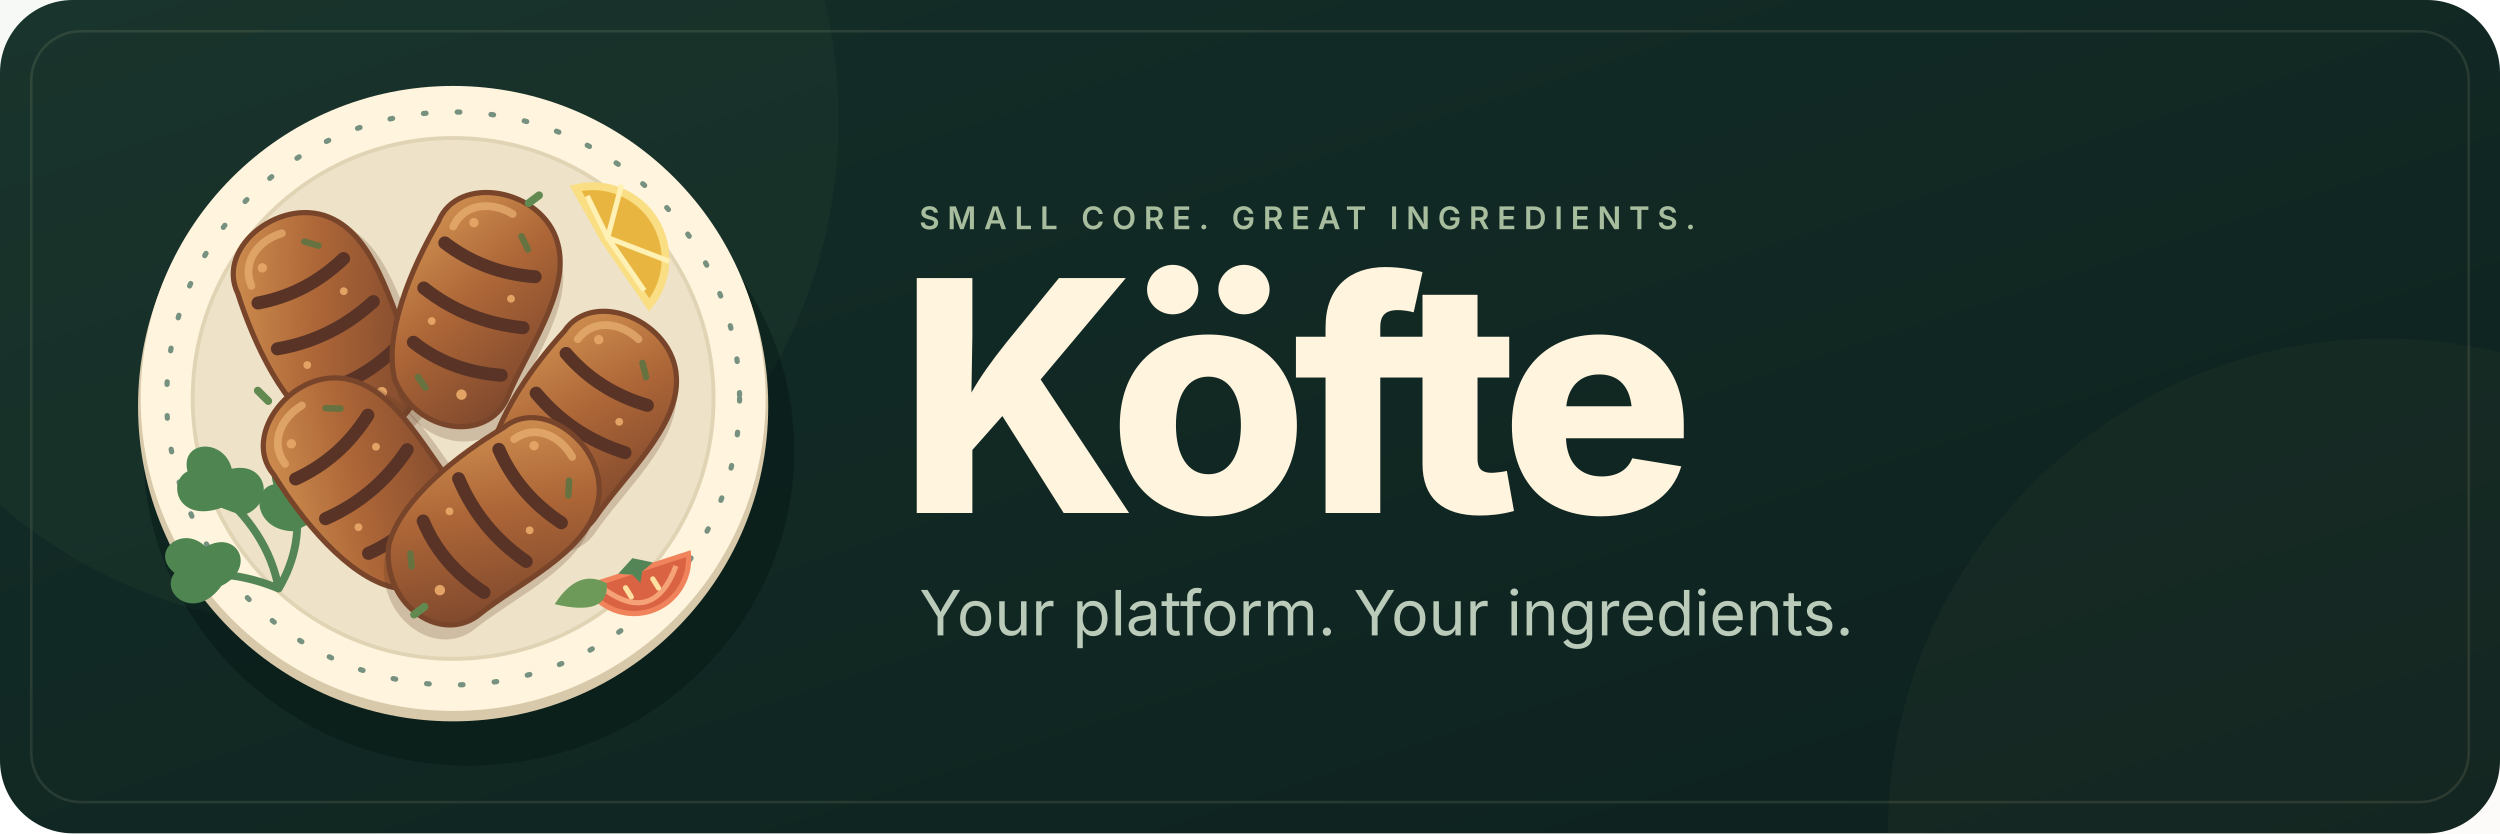
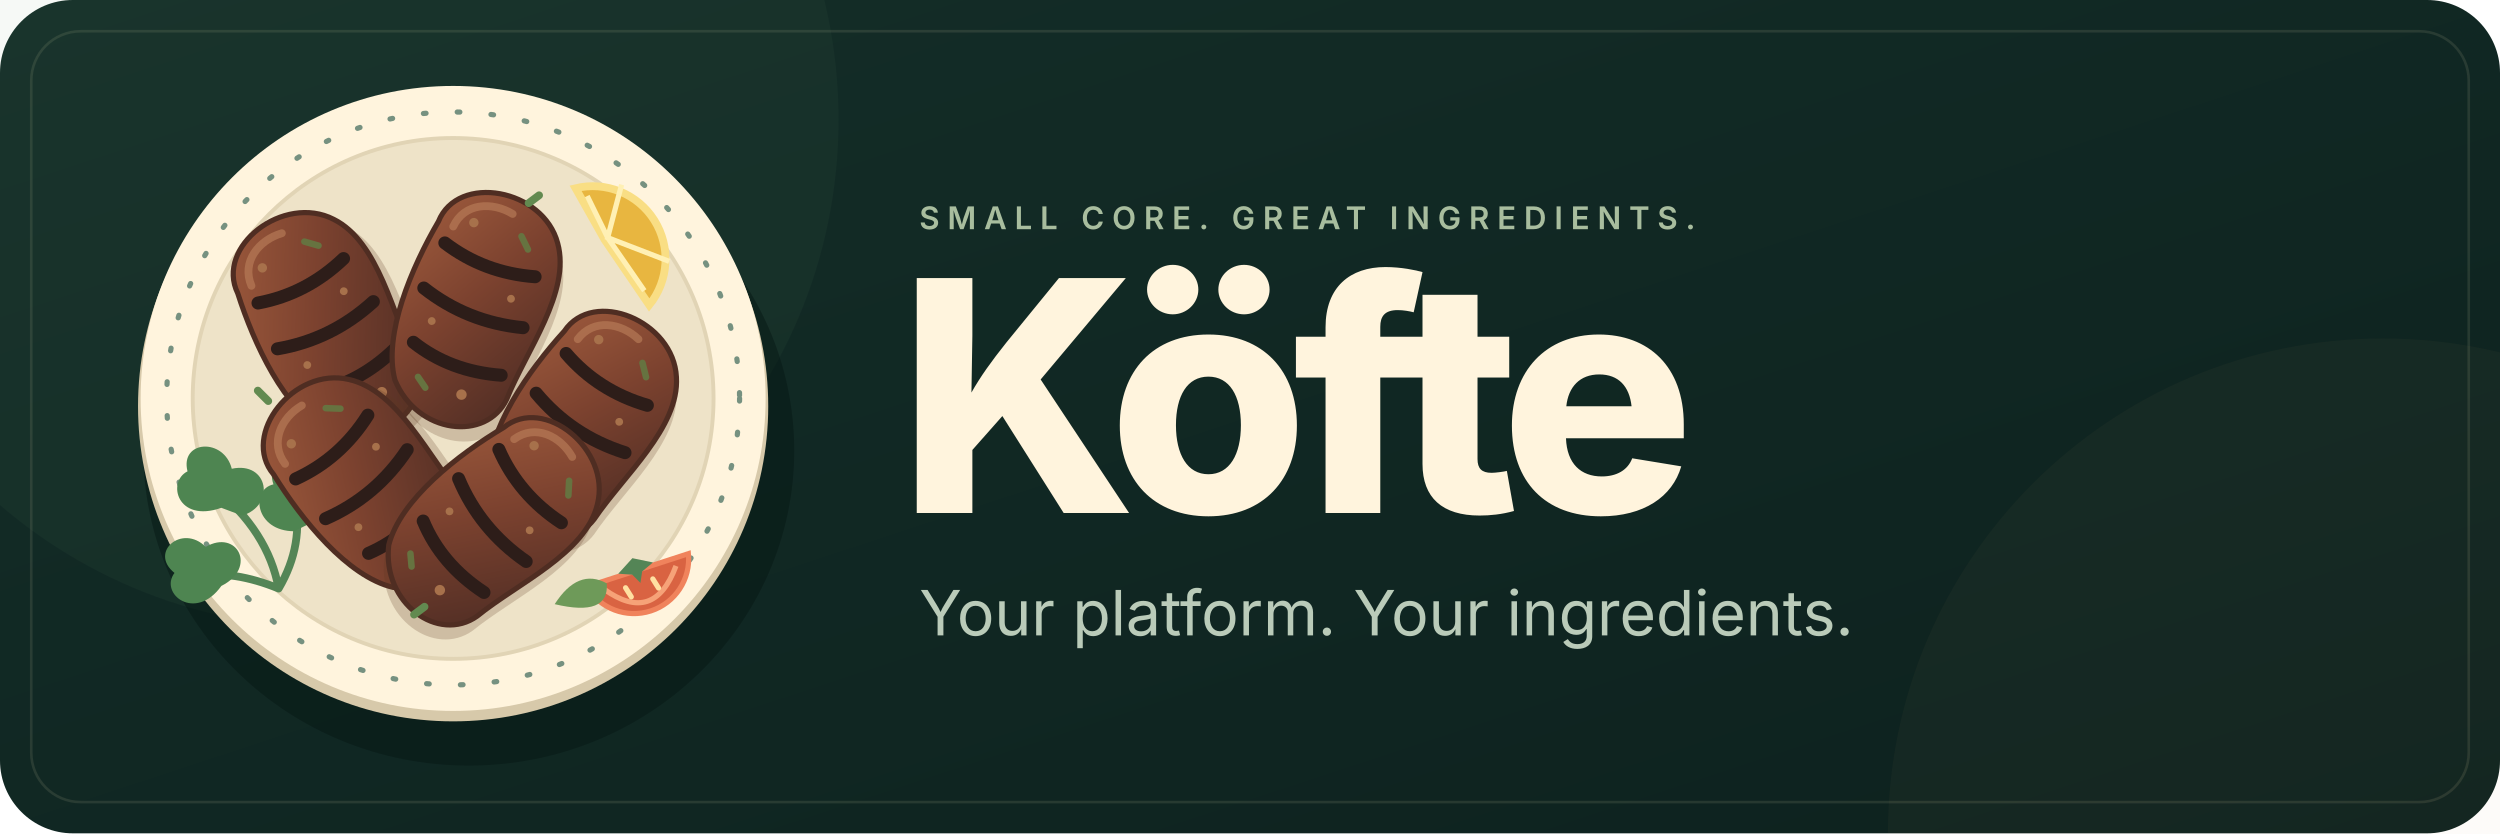
<svg xmlns="http://www.w3.org/2000/svg" width="960" height="320" viewBox="0 0 960 320" role="img" aria-labelledby="title description">
  <defs>
    <linearGradient id="background" x2="1" y2="1">
      <stop stop-color="#142e28" />
      <stop offset="1" stop-color="#0d211e" />
    </linearGradient>
    <linearGradient id="grilled" x1="0" y1="0" x2="1" y2="1">
-       <stop stop-color="#d69755" />
-       <stop offset=".45" stop-color="#ad6637" />
-       <stop offset="1" stop-color="#75422b" />
+       <stop stop-color="#9f5b3d" />
+       <stop offset=".45" stop-color="#7c422f" />
+       <stop offset="1" stop-color="#4b2b23" />
    </linearGradient>
    <g id="kofte">
      <path d="M-23-28C-22-48 11-53 23-35C34-19 25 8 24 28C22 46-4 52-19 35C-29 20-27-8-23-28Z" transform="translate(3 5)" fill="#5b381f" opacity=".22" />
-       <path d="M-23-28C-22-48 11-53 23-35C34-19 25 8 24 28C22 46-4 52-19 35C-29 20-27-8-23-28Z" fill="url(#grilled)" stroke="#78452b" stroke-width="2" />
-       <path d="M-17-28C-16-38-6-42 3-40" fill="none" stroke="#edb577" stroke-width="3" stroke-linecap="round" opacity=".65" />
-       <g fill="none" stroke="#583326" stroke-width="5" stroke-linecap="round">
+       <path d="M-23-28C-22-48 11-53 23-35C34-19 25 8 24 28C22 46-4 52-19 35C-29 20-27-8-23-28Z" fill="url(#grilled)" stroke="#4f2d22" stroke-width="2" />
+       <path d="M-17-28C-16-38-6-42 3-40" fill="none" stroke="#bd815b" stroke-width="3" stroke-linecap="round" opacity=".6" />
+       <g fill="none" stroke="#2d1d19" stroke-width="5" stroke-linecap="round">
        <path d="M-18-21Q0-15 19-20" />
        <path d="M-20-2Q0 5 21 0" />
        <path d="M-17 19Q0 25 19 20" />
      </g>
-       <g fill="#e2a365">
+       <g fill="#a7714b">
        <circle cx="-10" cy="-32" r="1.8" />
        <circle cx="13" cy="-9" r="1.5" />
        <circle cx="-13" cy="9" r="1.5" />
        <circle cx="7" cy="32" r="2" />
      </g>
      <path d="M9-33L13-29M-11 31L-7 34" stroke="#667340" stroke-width="2.5" stroke-linecap="round" />
    </g>
  </defs>
  <rect width="960" height="320" rx="28" fill="url(#background)" />
  <rect x="12" y="12" width="936" height="296" rx="19" fill="none" stroke="#dcd0aa" stroke-opacity=".12" />
  <circle cx="127" cy="46" r="195" fill="#68936c" opacity=".06" />
  <circle cx="915" cy="320" r="190" fill="#d7a55f" opacity=".04" />
  <ellipse cx="180" cy="173" rx="125" ry="121" fill="#061714" opacity=".5" />
  <circle cx="174" cy="156" r="121" fill="#d7c9aa" />
  <circle cx="174" cy="153" r="120" fill="#fff4dd" />
  <circle cx="174" cy="153" r="110" fill="none" stroke="#769180" stroke-width="2" stroke-dasharray="1 12" stroke-linecap="round" />
  <circle cx="174" cy="153" r="100" fill="#eee3c8" stroke="#e1d4b5" stroke-width="1.5" />
  <g transform="translate(242 89) rotate(12)">
    <path d="M-24-12A28 28 0 0 1 13 26L-9 5Z" fill="#e8b640" stroke="#f9de84" stroke-width="3" />
    <path d="M-19-10L-8 4L10 21M-7-17L-8 4L17 8" fill="none" stroke="#fff0b4" stroke-width="2" />
  </g>
  <g fill="none" stroke="#548556" stroke-width="3" stroke-linecap="round">
    <path d="M107 226Q103 204 82 187M107 226Q90 219 75 221M107 226Q117 209 113 191" />
  </g>
  <g fill="#4e8551">
    <path d="M85 195C68 201 64 185 72 181C69 169 86 168 89 180C103 177 106 194 93 198Z" />
    <path d="M85 225C75 239 61 228 67 220C57 212 70 201 79 210C91 203 99 218 85 225Z" />
    <path d="M113 204C98 204 96 188 105 186C101 174 117 170 122 180C136 179 138 195 125 198Z" />
  </g>
  <use href="#kofte" transform="translate(125 126) rotate(-29)" />
  <use href="#kofte" transform="translate(181 119) rotate(19)" />
  <use href="#kofte" transform="translate(222 163) rotate(31)" />
  <use href="#kofte" transform="translate(141 187) rotate(-43)" />
  <use href="#kofte" transform="translate(188 200) rotate(48)" />
  <g transform="translate(245 221) rotate(-18)">
    <path d="M-20-2A21 21 0 0 0 21-2Z" fill="#d96342" stroke="#f0835c" stroke-width="2" />
    <path d="M-14 1Q0 20 15 1" fill="none" stroke="#f6a278" stroke-width="2" />
    <path d="M-6 3L-5 7M5 3L6 7" stroke="#ffe0a1" stroke-width="2" stroke-linecap="round" />
    <path d="M-7-3L0-7L7-3L2-1L0 3L-2-1Z" fill="#548556" />
  </g>
  <path d="M213 232Q222 218 233 224Q234 237 213 232Z" fill="#6e9a59" />
  <path d="M99 150L103 154M203 78L207 75M159 236L163 233" stroke="#628a50" stroke-width="3" stroke-linecap="round" />
  <text x="353" y="88" font-family="system-ui, -apple-system, sans-serif" font-size="12" font-weight="600" letter-spacing="3" fill="#a8bd9e">SMALL CORE. GREAT INGREDIENTS.</text>
  <text x="345" y="197" font-family="ui-rounded, system-ui, -apple-system, sans-serif" font-size="124" font-weight="800" letter-spacing="-6" fill="#fff4dd">Köfte</text>
  <text x="353" y="244" font-family="system-ui, -apple-system, sans-serif" font-size="24" fill="#bacbb9">Your platform. Your ingredients.</text>
</svg>
